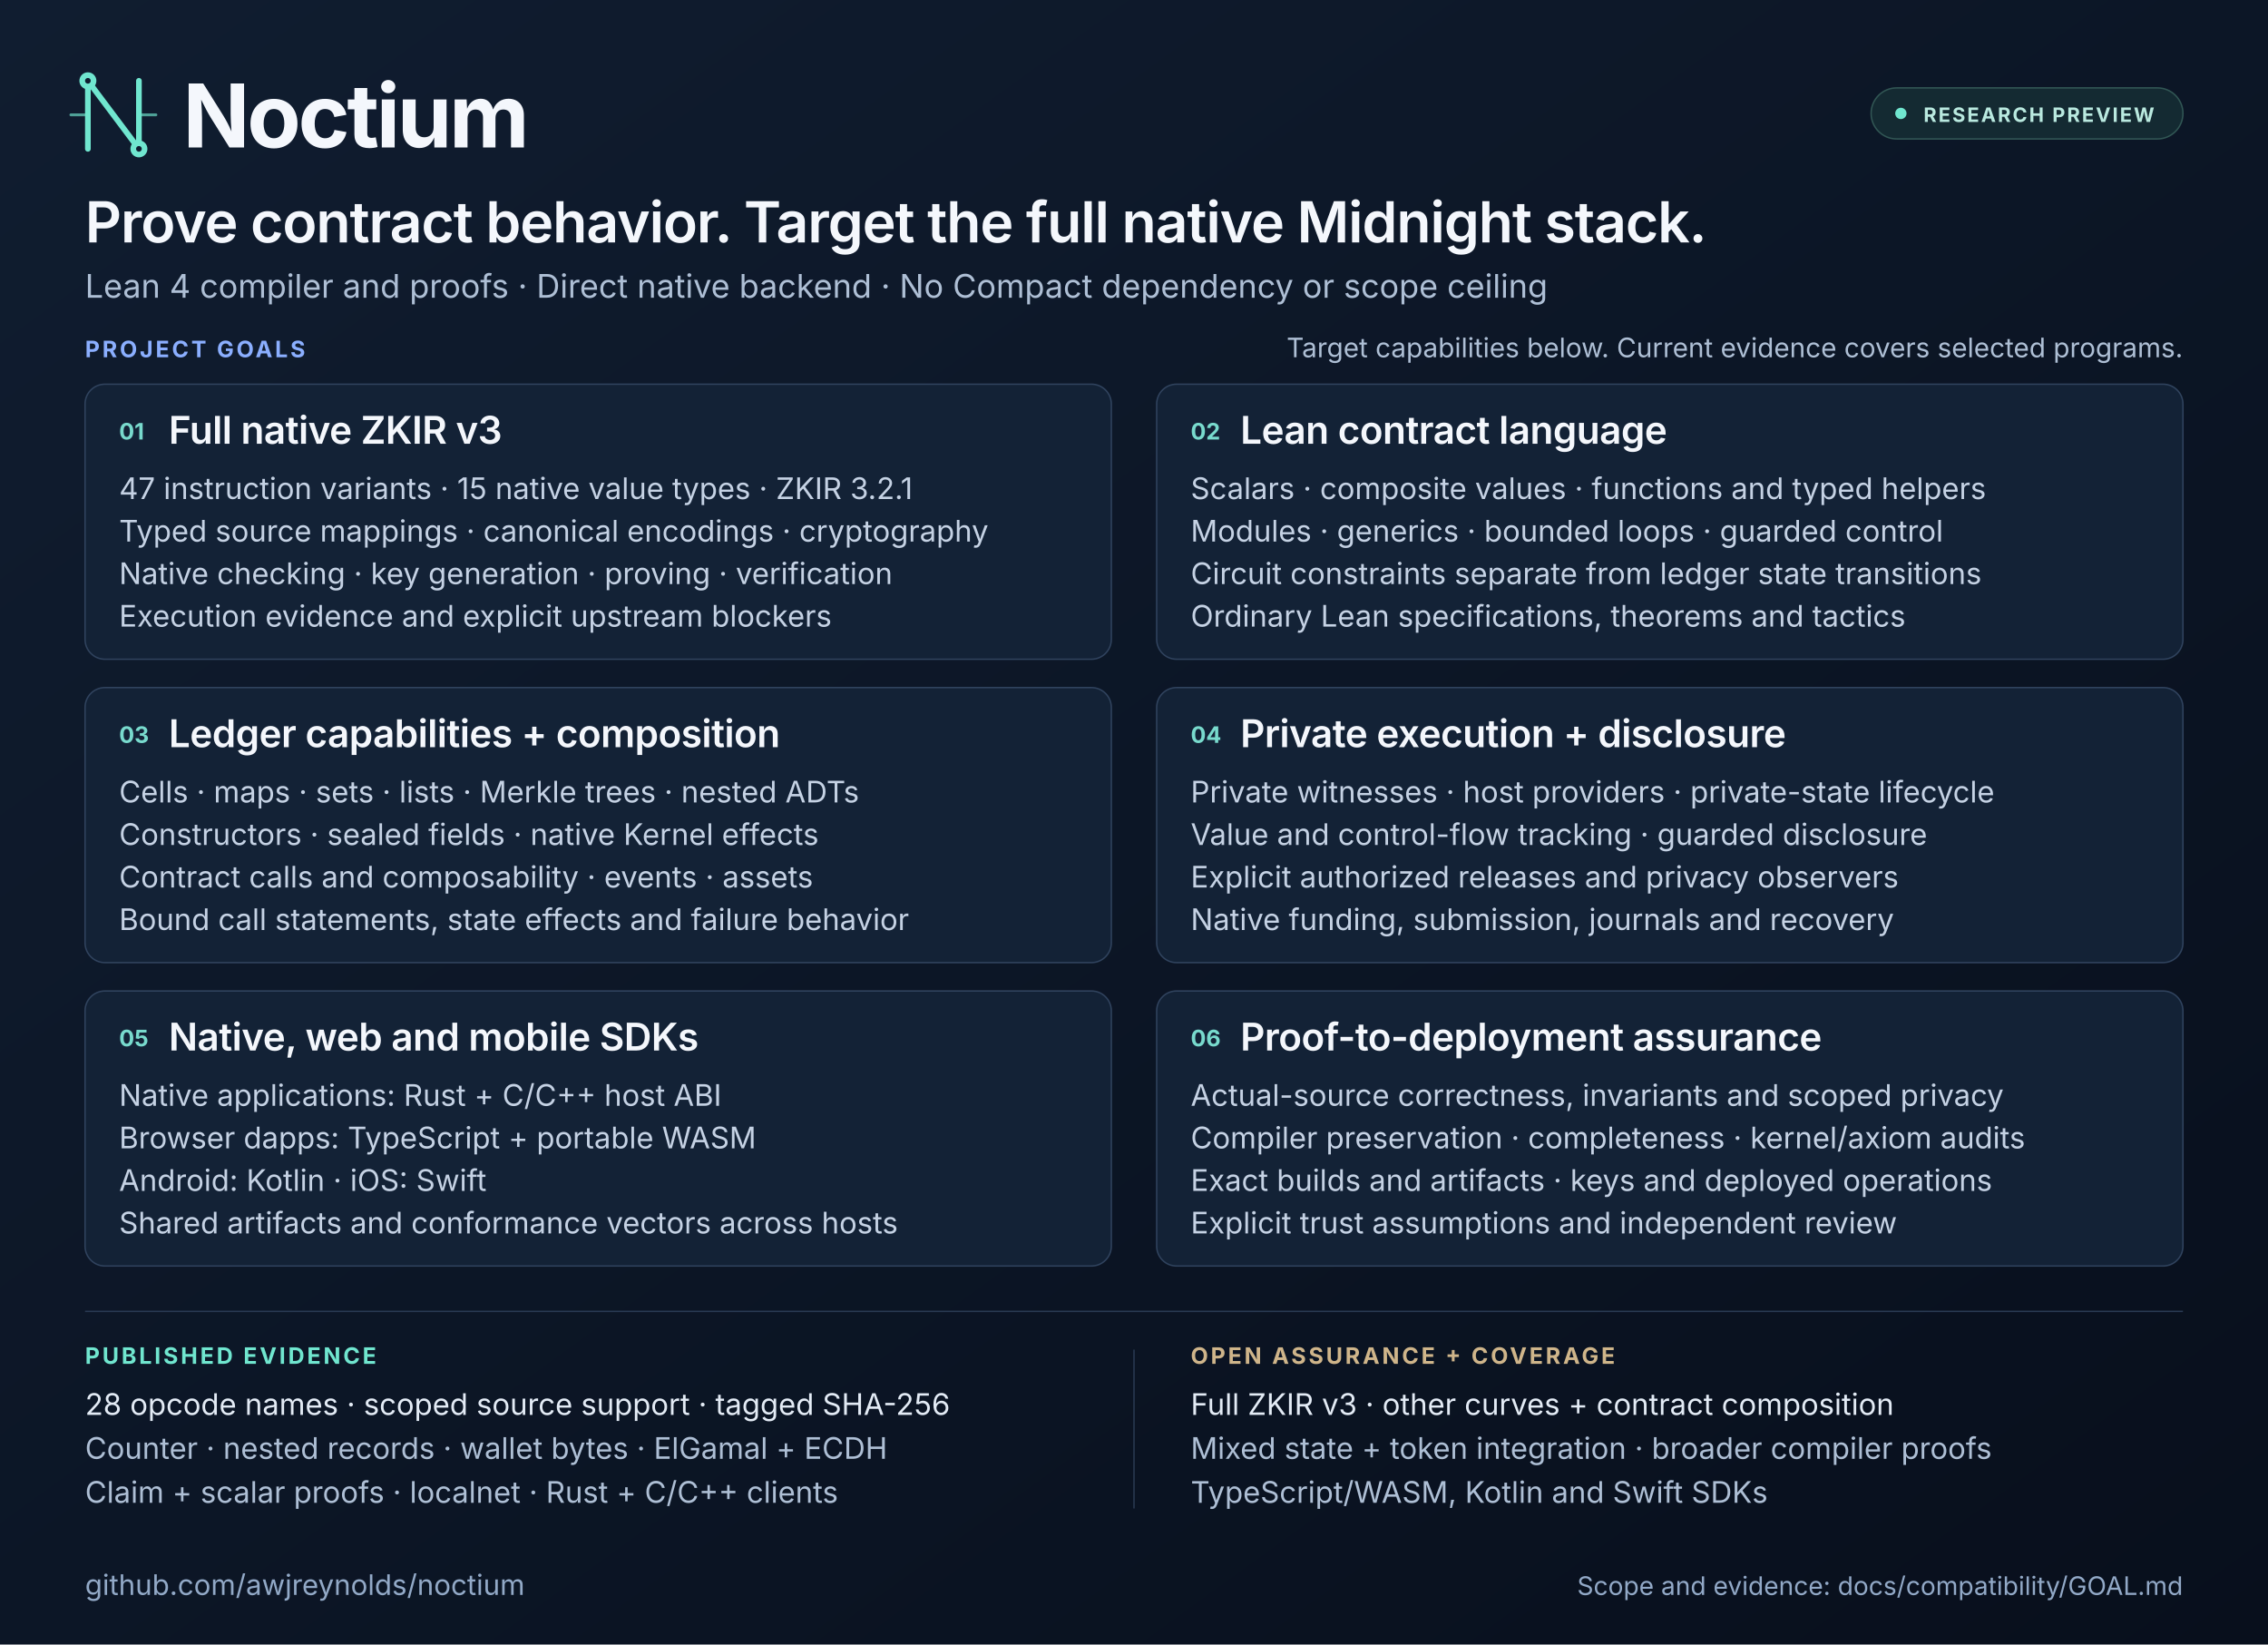
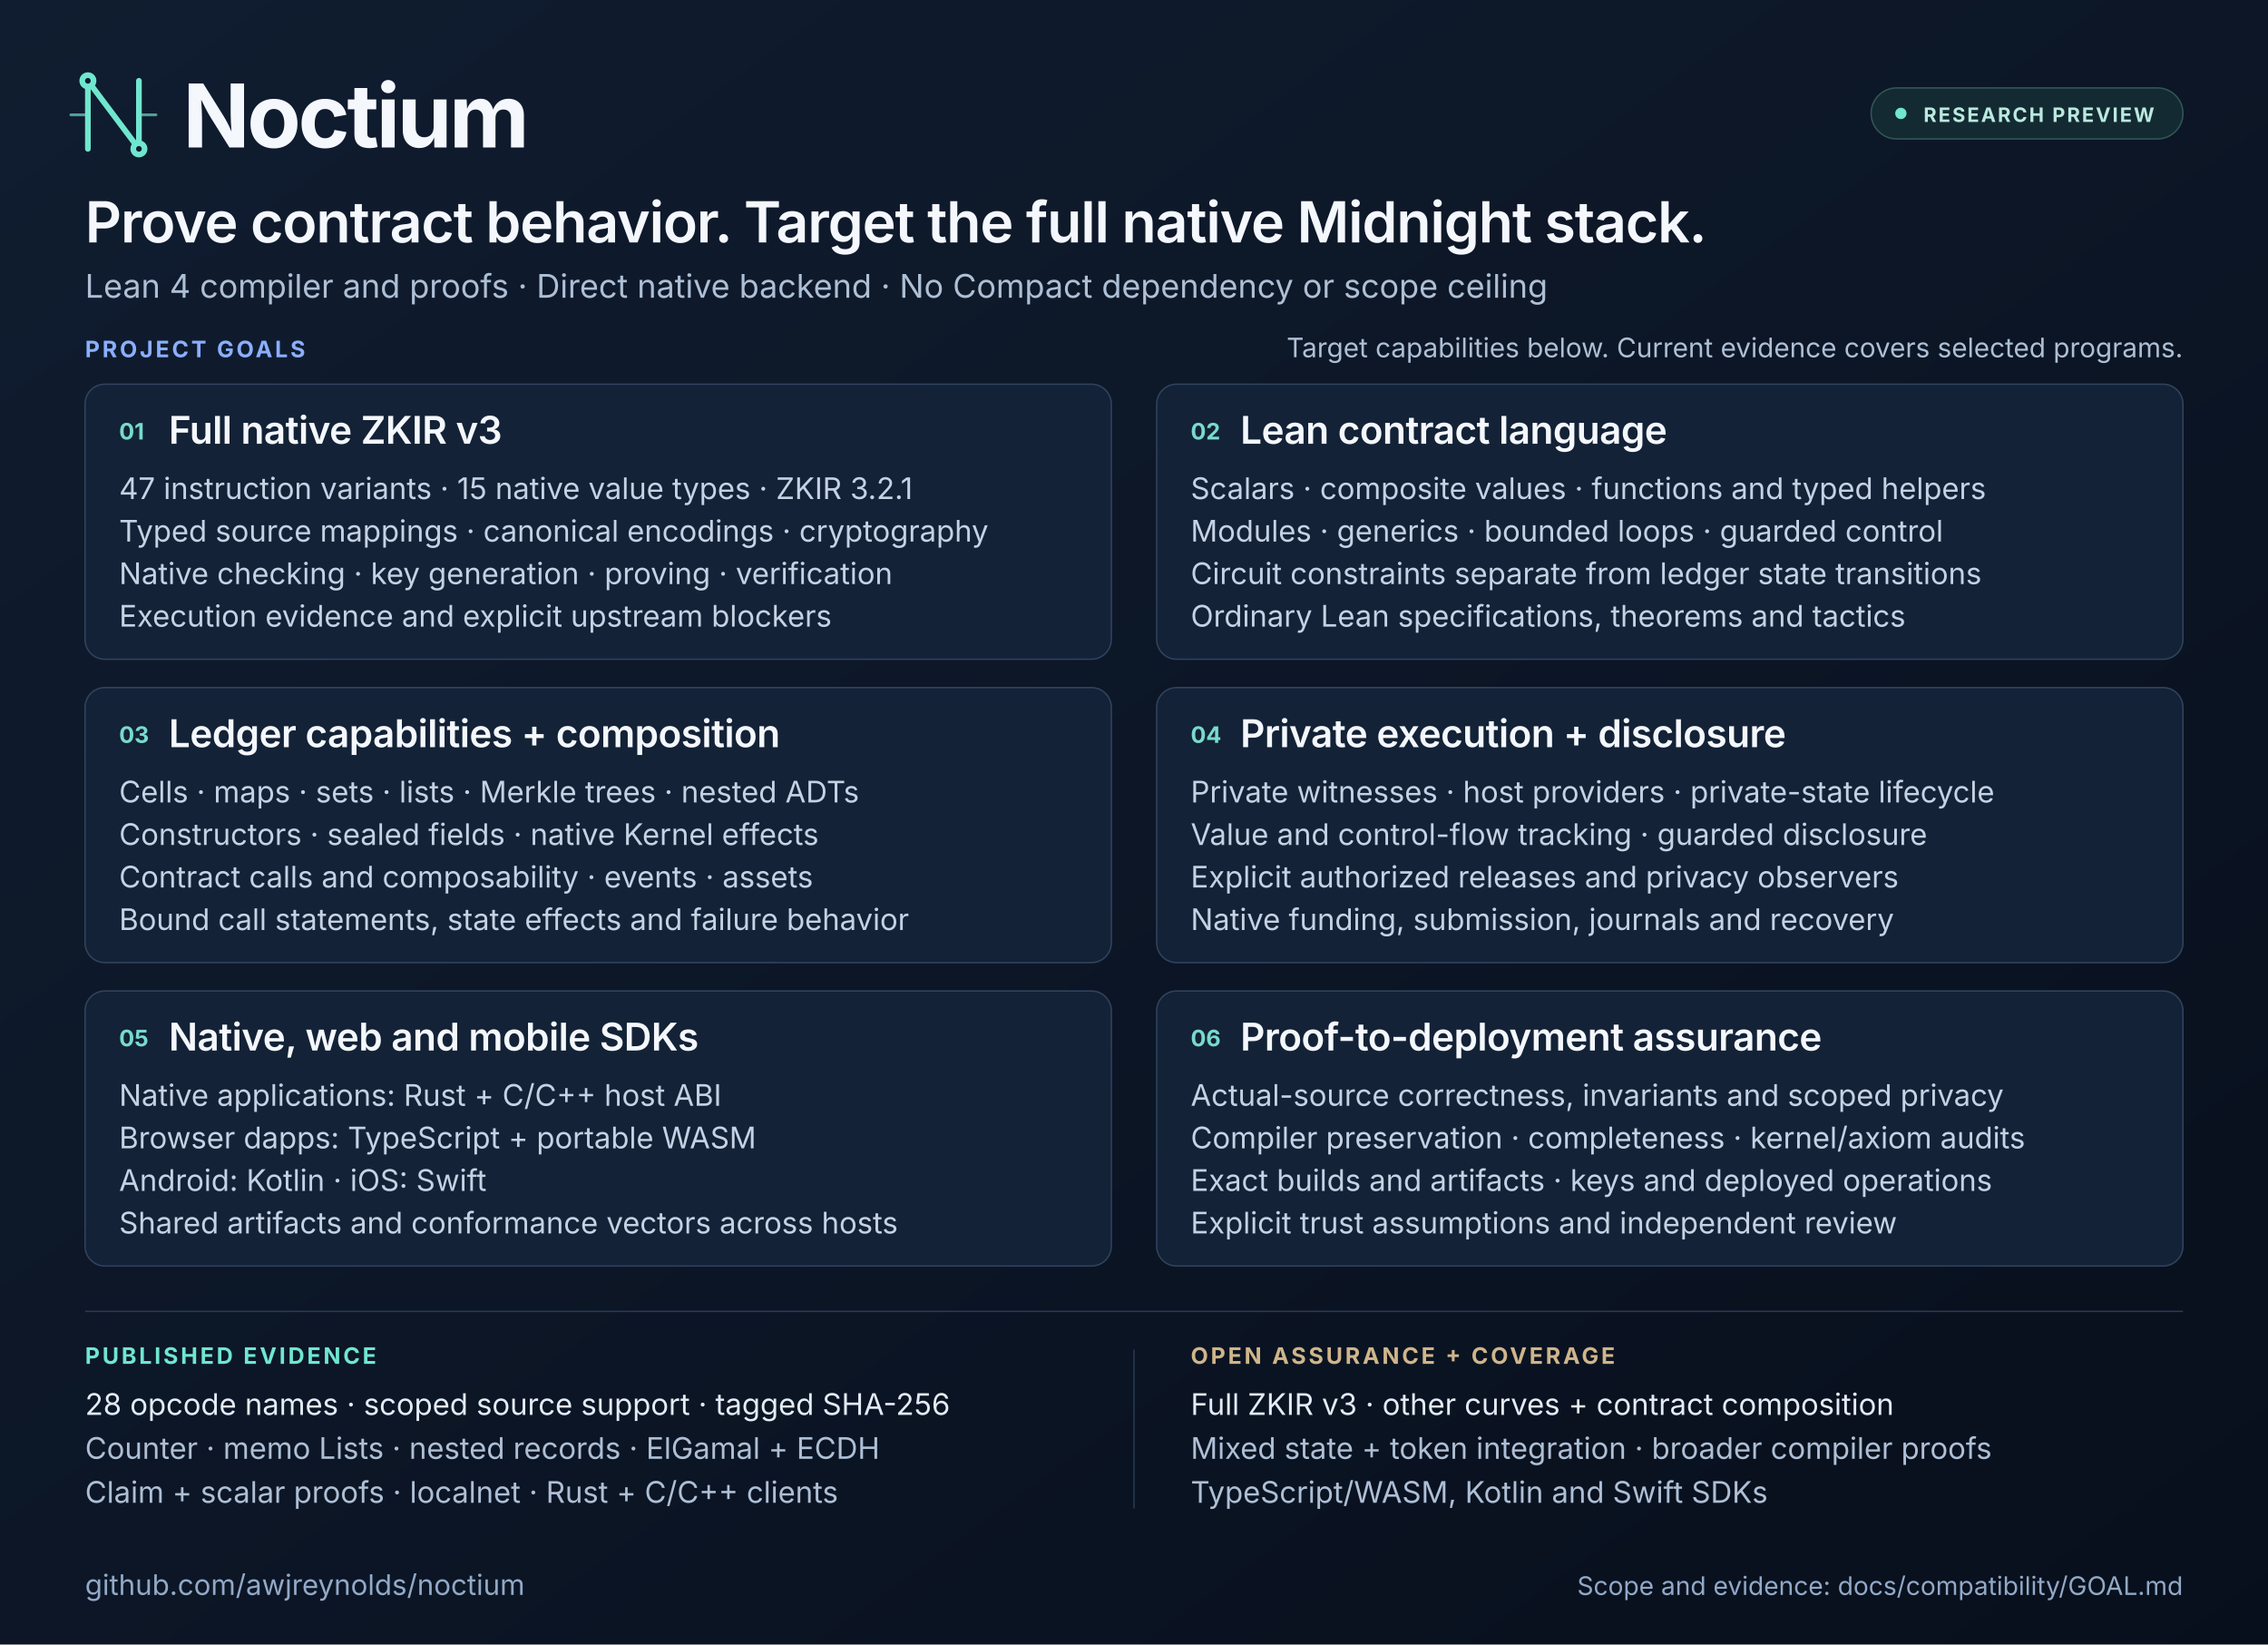
<svg xmlns="http://www.w3.org/2000/svg" width="1600" height="1160" viewBox="0 0 1600 1160" role="img" aria-labelledby="title description">
  <defs>
    <linearGradient id="background" x1="0" y1="0" x2="1" y2="1">
      <stop offset="0" stop-color="#101D30" />
      <stop offset="1" stop-color="#080F1C" />
    </linearGradient>
    <linearGradient id="accent" x1="0" y1="0" x2="1" y2="0">
      <stop offset="0" stop-color="#70E6CF" />
      <stop offset="1" stop-color="#8BAFFF" />
    </linearGradient>
  </defs>
  <rect width="1600" height="1160" fill="url(#background)" />
  <path d="M0 2H1600" stroke="url(#accent)" stroke-width="4" />
  <g stroke="#70E6CF" stroke-width="4" fill="none" stroke-linecap="round" stroke-linejoin="round">
    <path d="M62 105V57L98 105V57" />
    <path d="M50 81H62M98 81H110" stroke-width="2" opacity="0.65" />
    <circle cx="62" cy="57" r="4" fill="#101D30" />
    <circle cx="98" cy="105" r="4" fill="#101D30" />
  </g>
  <g font-family="Inter, Arial, Helvetica, sans-serif">
    <text x="129" y="104" fill="#F4F7FC" font-size="62" font-weight="700" letter-spacing="-2">Noctium</text>
    <rect x="1320" y="62" width="220" height="36" rx="18" fill="#142A32" stroke="#315654" />
    <circle cx="1341" cy="80" r="4" fill="#70E6CF" />
    <text x="1357" y="86" fill="#B9E9DF" font-size="14" font-weight="700" letter-spacing="1.3">RESEARCH PREVIEW</text>
    <text x="60" y="171" fill="#F4F7FC" font-size="40" font-weight="600" letter-spacing="-0.7">Prove contract behavior. Target the full native Midnight stack.</text>
    <text x="60" y="210" fill="#AEBFD5" font-size="23">Lean 4 compiler and proofs · Direct native backend · No Compact dependency or scope ceiling</text>
    <text x="60" y="252" fill="#8BAFFF" font-size="16" font-weight="700" letter-spacing="1.8">PROJECT GOALS</text>
    <text x="1540" y="252" fill="#AEBFD5" font-size="19" text-anchor="end">Target capabilities below. Current evidence covers selected programs.</text>
    <g fill="#132236" stroke="#30435E">
      <rect x="60" y="271" width="724" height="194" rx="14" />
      <rect x="816" y="271" width="724" height="194" rx="14" />
      <rect x="60" y="485" width="724" height="194" rx="14" />
      <rect x="816" y="485" width="724" height="194" rx="14" />
      <rect x="60" y="699" width="724" height="194" rx="14" />
      <rect x="816" y="699" width="724" height="194" rx="14" />
    </g>
    <g fill="#78DACD" font-size="16" font-weight="700">
      <text x="84" y="310">01</text>
      <text x="840" y="310">02</text>
      <text x="84" y="524">03</text>
      <text x="840" y="524">04</text>
      <text x="84" y="738">05</text>
      <text x="840" y="738">06</text>
    </g>
    <g fill="#F4F7FC" font-size="27" font-weight="600" letter-spacing="-0.3">
      <text x="119" y="313">Full native ZKIR v3</text>
      <text x="875" y="313">Lean contract language</text>
      <text x="119" y="527">Ledger capabilities + composition</text>
      <text x="875" y="527">Private execution + disclosure</text>
      <text x="119" y="741">Native, web and mobile SDKs</text>
      <text x="875" y="741">Proof-to-deployment assurance</text>
    </g>
    <g fill="#C5D2E4" font-size="21">
      <text x="84" y="352">47 instruction variants · 15 native value types · ZKIR 3.2.1</text>
      <text x="84" y="382">Typed source mappings · canonical encodings · cryptography</text>
      <text x="84" y="412">Native checking · key generation · proving · verification</text>
      <text x="84" y="442">Execution evidence and explicit upstream blockers</text>
      <text x="840" y="352">Scalars · composite values · functions and typed helpers</text>
      <text x="840" y="382">Modules · generics · bounded loops · guarded control</text>
      <text x="840" y="412">Circuit constraints separate from ledger state transitions</text>
      <text x="840" y="442">Ordinary Lean specifications, theorems and tactics</text>
      <text x="84" y="566">Cells · maps · sets · lists · Merkle trees · nested ADTs</text>
      <text x="84" y="596">Constructors · sealed fields · native Kernel effects</text>
      <text x="84" y="626">Contract calls and composability · events · assets</text>
      <text x="84" y="656">Bound call statements, state effects and failure behavior</text>
      <text x="840" y="566">Private witnesses · host providers · private-state lifecycle</text>
      <text x="840" y="596">Value and control-flow tracking · guarded disclosure</text>
      <text x="840" y="626">Explicit authorized releases and privacy observers</text>
      <text x="840" y="656">Native funding, submission, journals and recovery</text>
      <text x="84" y="780">Native applications: Rust + C/C++ host ABI</text>
      <text x="84" y="810">Browser dapps: TypeScript + portable WASM</text>
      <text x="84" y="840">Android: Kotlin · iOS: Swift</text>
      <text x="84" y="870">Shared artifacts and conformance vectors across hosts</text>
      <text x="840" y="780">Actual-source correctness, invariants and scoped privacy</text>
      <text x="840" y="810">Compiler preservation · completeness · kernel/axiom audits</text>
      <text x="840" y="840">Exact builds and artifacts · keys and deployed operations</text>
      <text x="840" y="870">Explicit trust assumptions and independent review</text>
    </g>
    <path d="M60 925H1540" stroke="#293A52" />
    <text x="60" y="962" fill="#70E6CF" font-size="16" font-weight="700" letter-spacing="1.8">PUBLISHED EVIDENCE</text>
    <text x="60" y="998" fill="#E3EBF5" font-size="21">28 opcode names · scoped source support · tagged SHA-256</text>
-     <text x="60" y="1029" fill="#AEBFD5" font-size="21">Counter · nested records · wallet bytes · ElGamal + ECDH</text>
+     <text x="60" y="1029" fill="#AEBFD5" font-size="21">Counter · memo Lists · nested records · ElGamal + ECDH</text>
    <text x="60" y="1060" fill="#AEBFD5" font-size="21">Claim + scalar proofs · localnet · Rust + C/C++ clients</text>
    <path d="M800 952V1064" stroke="#293A52" />
    <text x="840" y="962" fill="#CFB58A" font-size="16" font-weight="700" letter-spacing="1.8">OPEN ASSURANCE + COVERAGE</text>
    <text x="840" y="998" fill="#E3EBF5" font-size="21">Full ZKIR v3 · other curves + contract composition</text>
    <text x="840" y="1029" fill="#AEBFD5" font-size="21">Mixed state + token integration · broader compiler proofs</text>
    <text x="840" y="1060" fill="#AEBFD5" font-size="21">TypeScript/WASM, Kotlin and Swift SDKs</text>
    <text x="60" y="1125" fill="#92A9C7" font-size="20">github.com/awjreynolds/noctium</text>
    <text x="1540" y="1125" fill="#92A9C7" font-size="18" text-anchor="end">Scope and evidence: docs/compatibility/GOAL.md</text>
  </g>
</svg>
